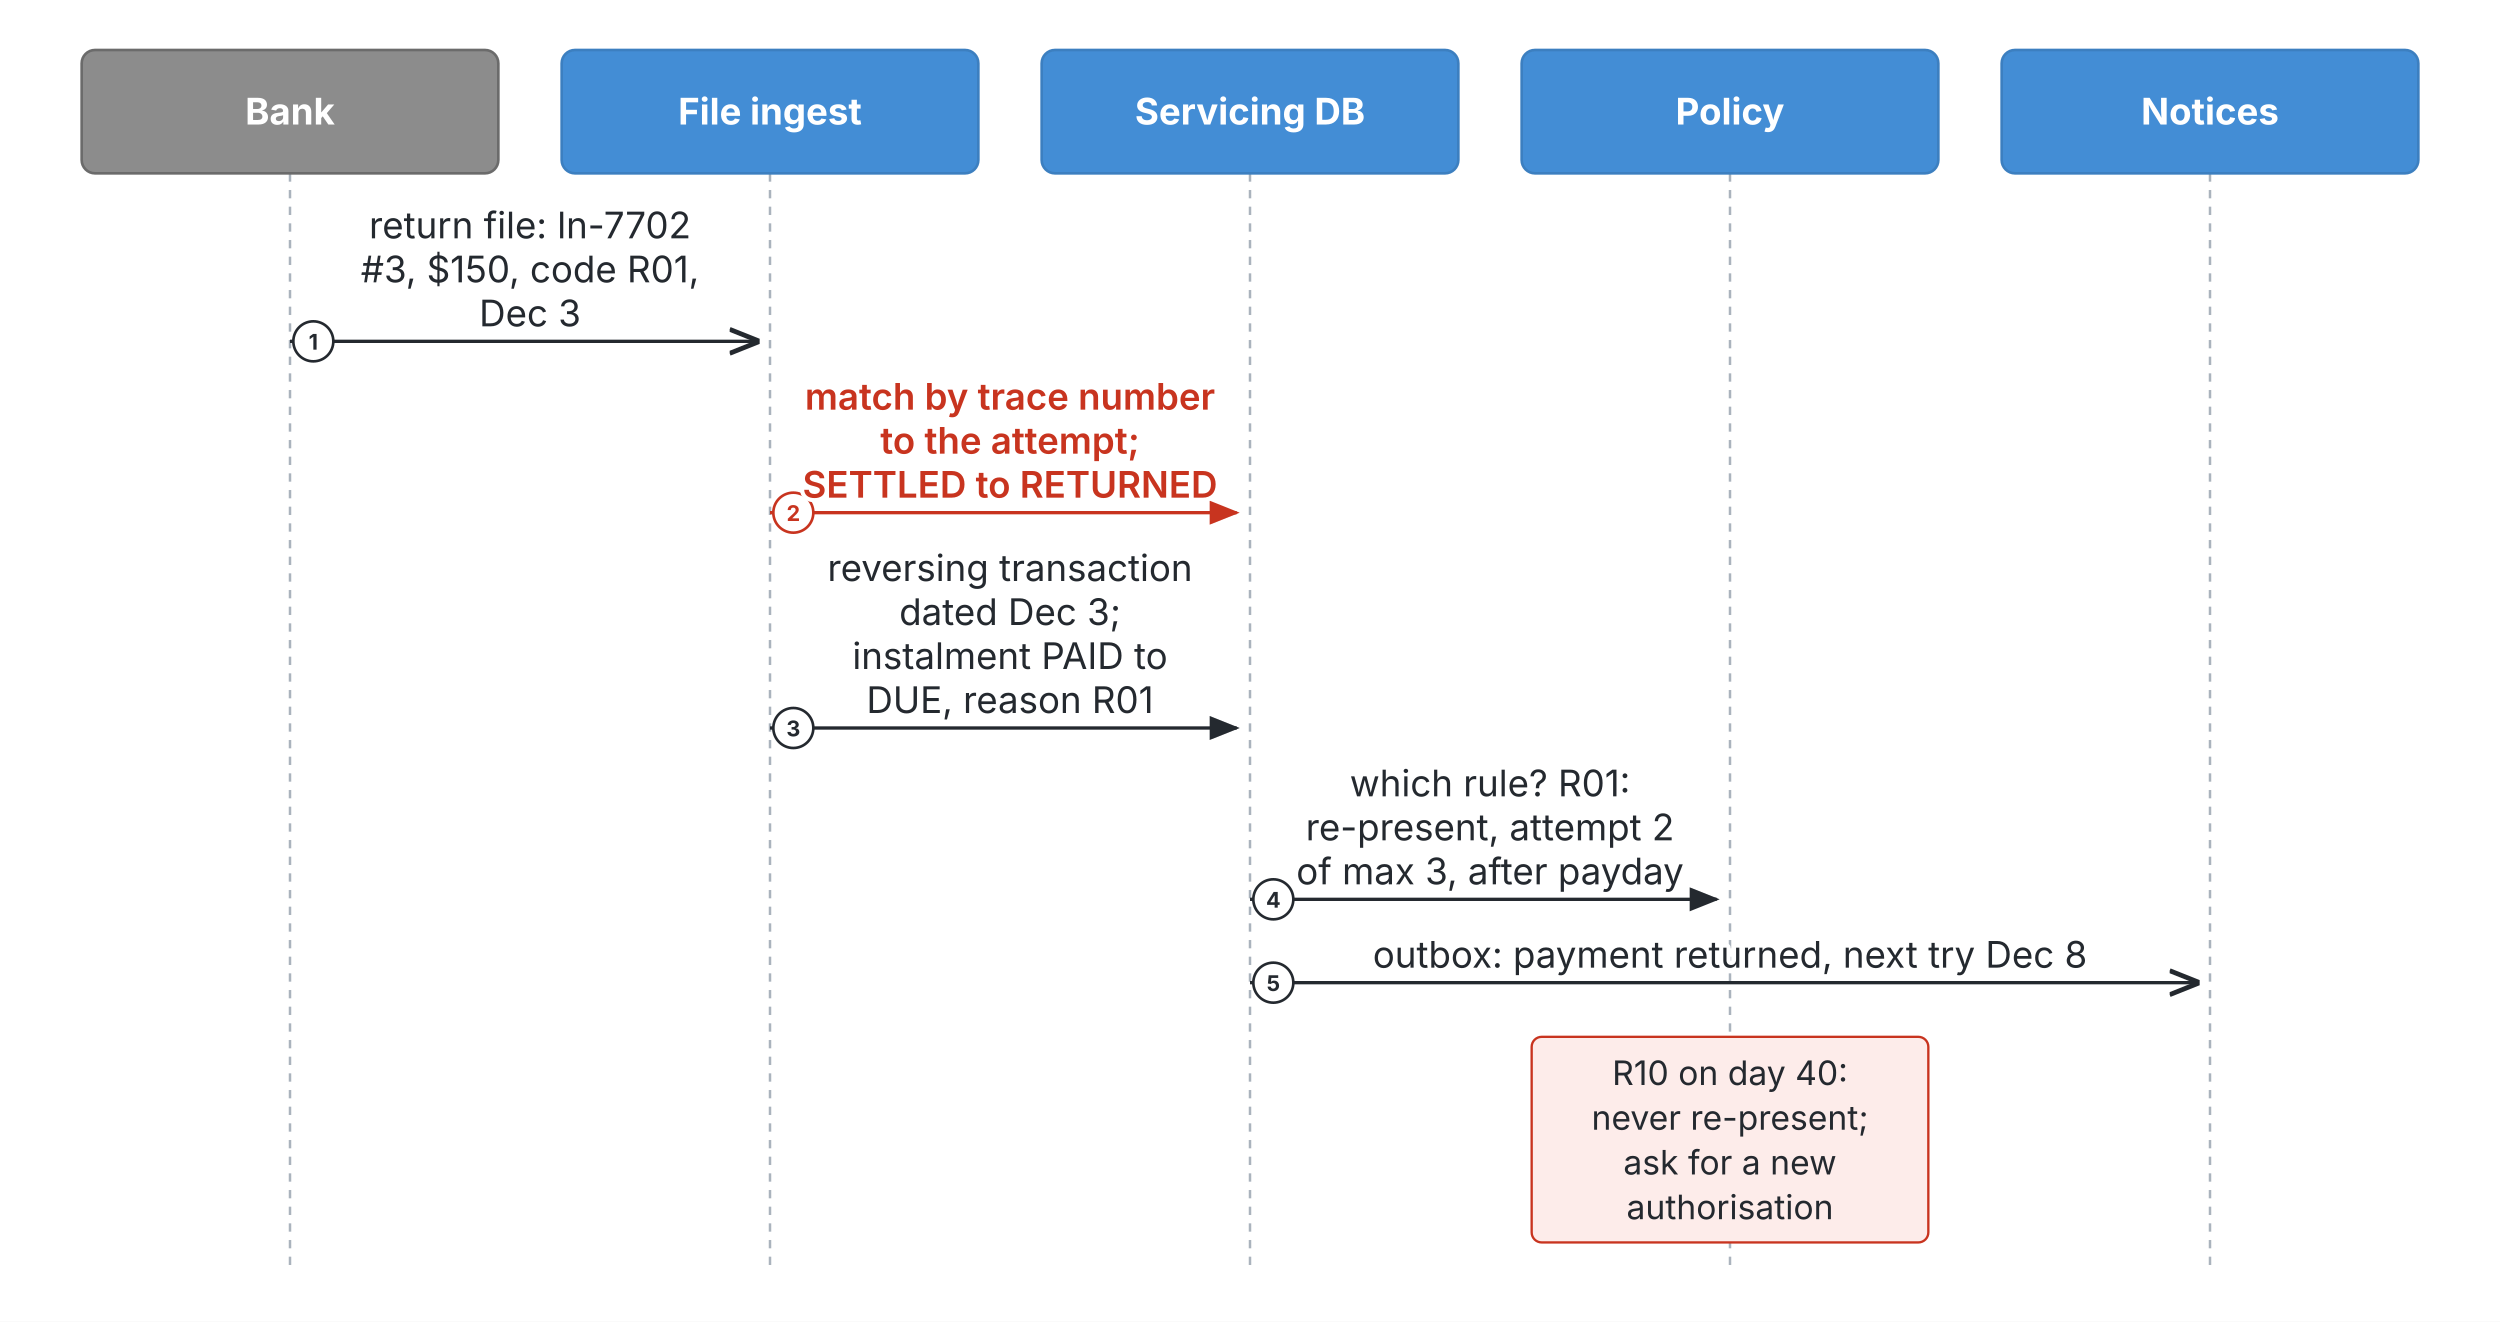
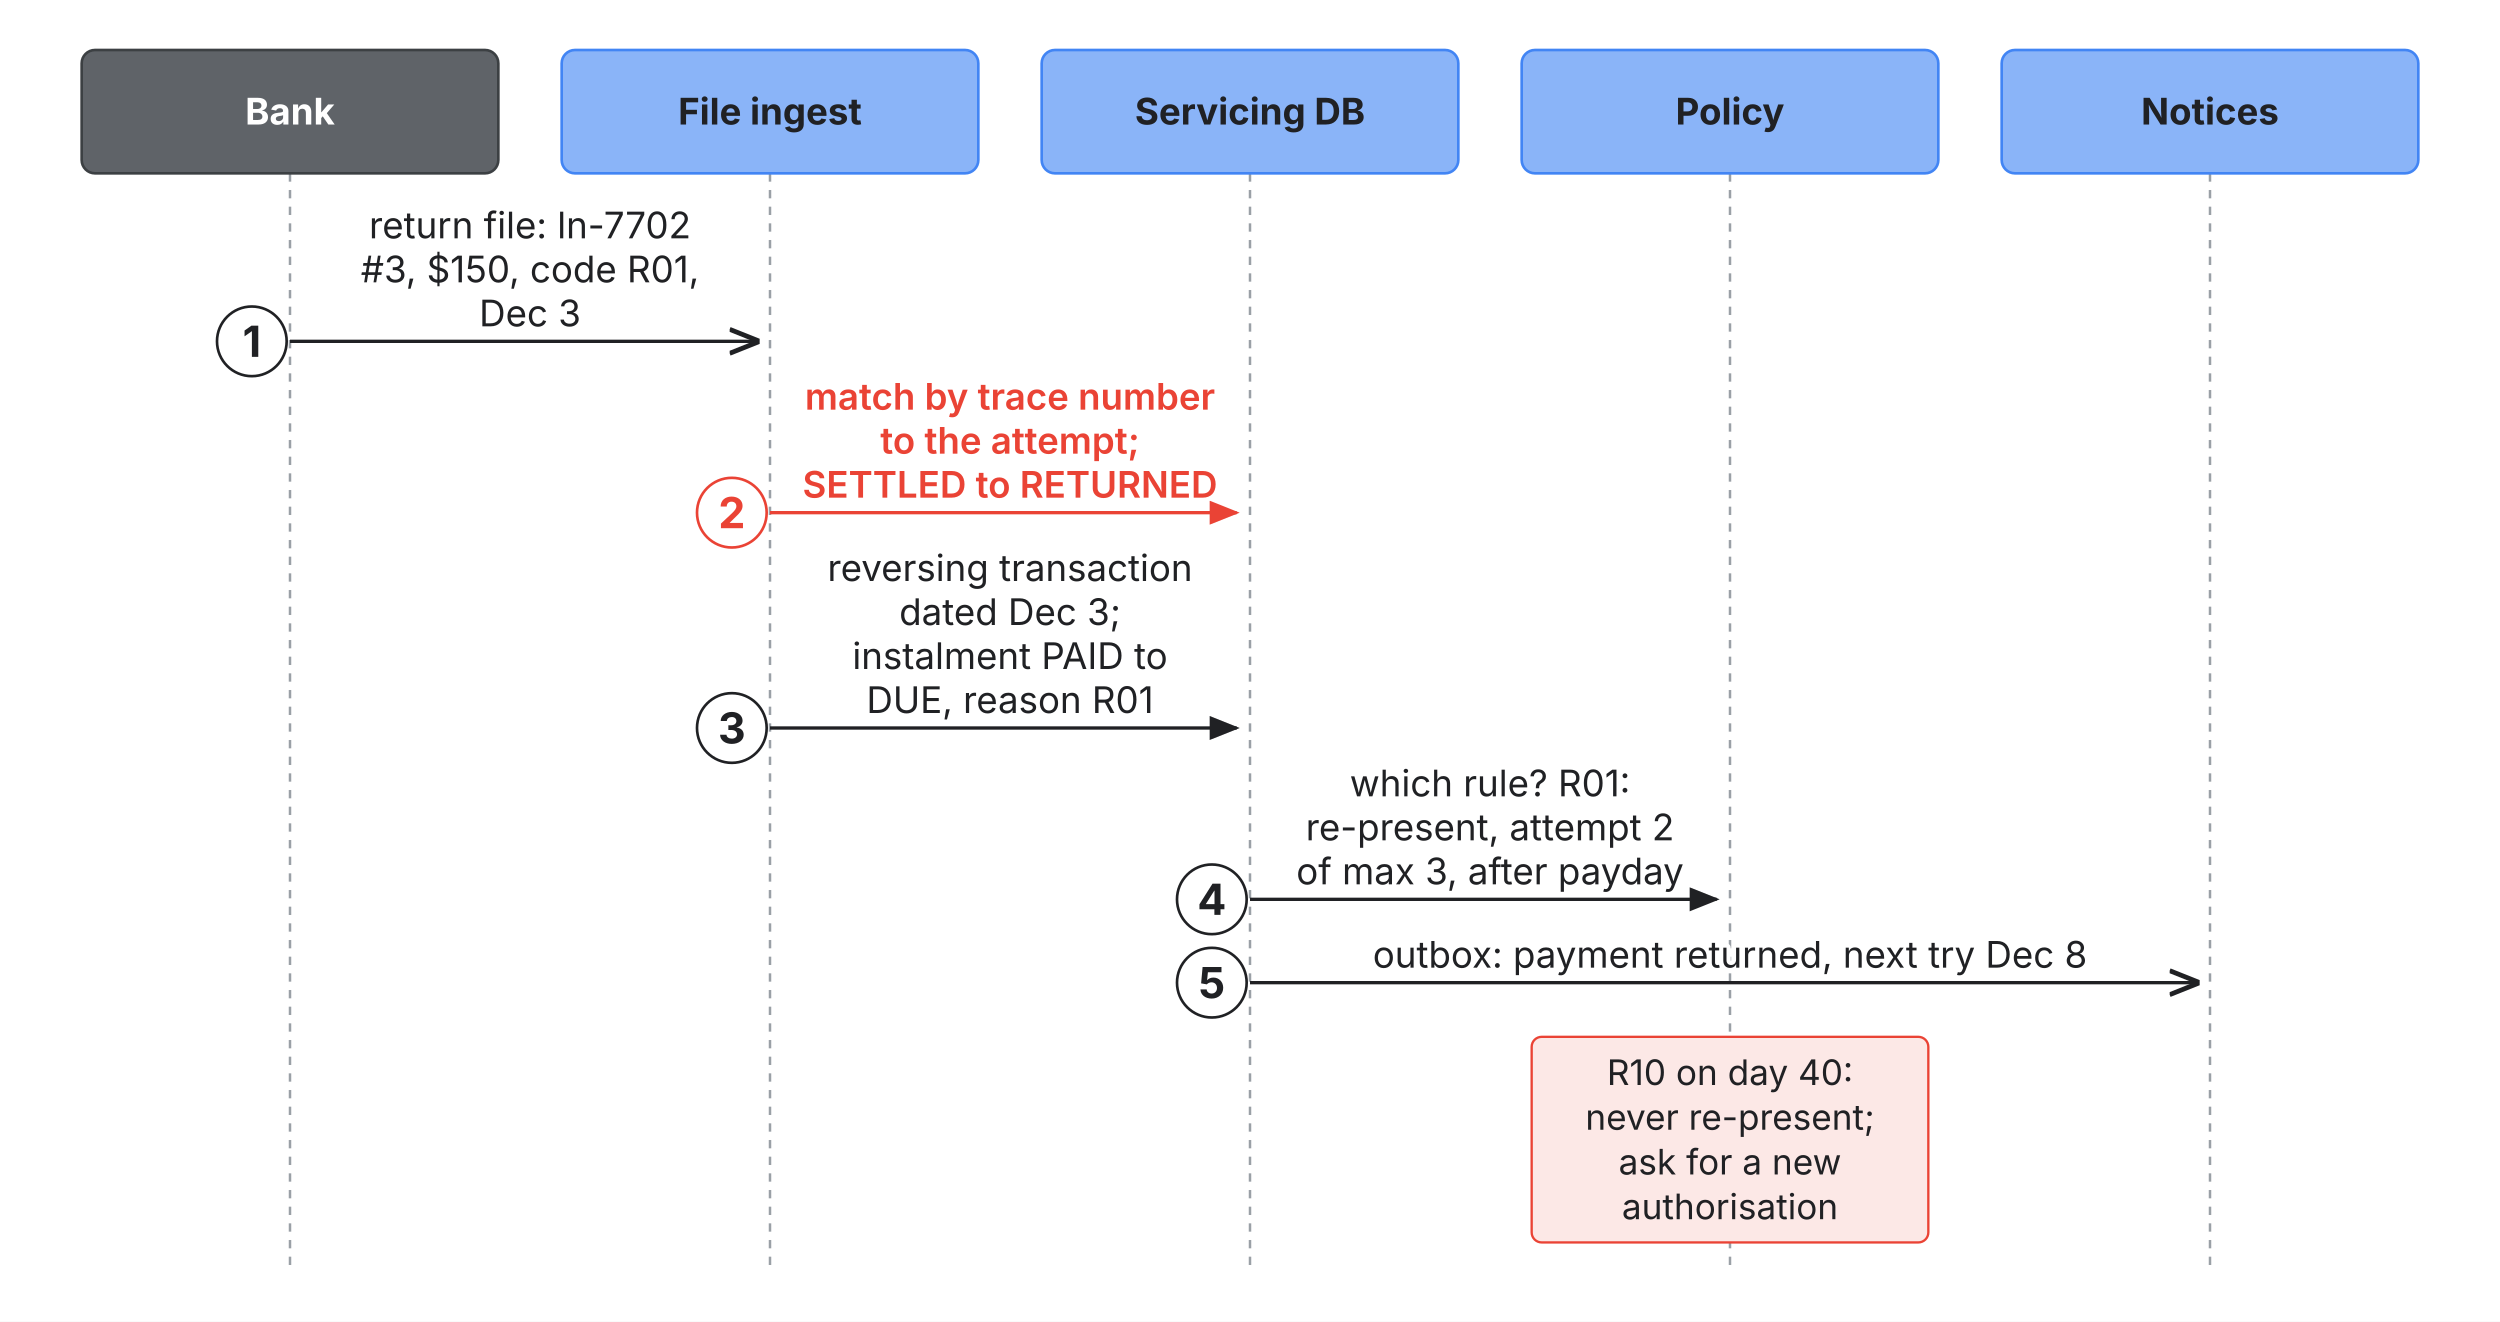
<svg xmlns="http://www.w3.org/2000/svg" class="seq" viewBox="0 0 1500 793" width="1500" height="793">
  <defs>
-     <marker id="sq-f-24292f" viewBox="0 0 10 10" refX="9" refY="5" markerWidth="9" markerHeight="9" orient="auto">
-       <path d="M0,1 L10,5 L0,9 z" fill="#24292f" />
+     <marker id="sq-f-ea4335" viewBox="0 0 10 10" refX="9" refY="5" markerWidth="9" markerHeight="9" orient="auto">
+       <path d="M0,1 L10,5 L0,9 z" fill="#ea4335" />
    </marker>
-     <marker id="sq-o-24292f" viewBox="0 0 10 10" refX="9" refY="5" markerWidth="9" markerHeight="9" orient="auto">
-       <path d="M0,1 L10,5 L0,9" fill="none" stroke="#24292f" stroke-width="1.6" />
+     <marker id="sq-o-ea4335" viewBox="0 0 10 10" refX="9" refY="5" markerWidth="9" markerHeight="9" orient="auto">
+       <path d="M0,1 L10,5 L0,9" fill="none" stroke="#ea4335" stroke-width="1.6" />
    </marker>
-     <marker id="sq-f-c8341f" viewBox="0 0 10 10" refX="9" refY="5" markerWidth="9" markerHeight="9" orient="auto">
-       <path d="M0,1 L10,5 L0,9 z" fill="#c8341f" />
+     <marker id="sq-f-202124" viewBox="0 0 10 10" refX="9" refY="5" markerWidth="9" markerHeight="9" orient="auto">
+       <path d="M0,1 L10,5 L0,9 z" fill="#202124" />
    </marker>
-     <marker id="sq-o-c8341f" viewBox="0 0 10 10" refX="9" refY="5" markerWidth="9" markerHeight="9" orient="auto">
-       <path d="M0,1 L10,5 L0,9" fill="none" stroke="#c8341f" stroke-width="1.6" />
+     <marker id="sq-o-202124" viewBox="0 0 10 10" refX="9" refY="5" markerWidth="9" markerHeight="9" orient="auto">
+       <path d="M0,1 L10,5 L0,9" fill="none" stroke="#202124" stroke-width="1.6" />
    </marker>
-     <marker id="sq-f-2d8a4e" viewBox="0 0 10 10" refX="9" refY="5" markerWidth="9" markerHeight="9" orient="auto">
-       <path d="M0,1 L10,5 L0,9 z" fill="#2d8a4e" />
+     <marker id="sq-f-34a853" viewBox="0 0 10 10" refX="9" refY="5" markerWidth="9" markerHeight="9" orient="auto">
+       <path d="M0,1 L10,5 L0,9 z" fill="#34a853" />
    </marker>
-     <marker id="sq-o-2d8a4e" viewBox="0 0 10 10" refX="9" refY="5" markerWidth="9" markerHeight="9" orient="auto">
-       <path d="M0,1 L10,5 L0,9" fill="none" stroke="#2d8a4e" stroke-width="1.6" />
+     <marker id="sq-o-34a853" viewBox="0 0 10 10" refX="9" refY="5" markerWidth="9" markerHeight="9" orient="auto">
+       <path d="M0,1 L10,5 L0,9" fill="none" stroke="#34a853" stroke-width="1.6" />
    </marker>
  </defs>
  <rect width="1500" height="793" fill="#ffffff" />
-   <line x1="174.0" y1="104" x2="174.0" y2="762.96" stroke="#aab3bd" stroke-width="1.5" stroke-dasharray="5 5" />
-   <rect x="49.0" y="30" width="250" height="74" rx="8" fill="#8c8c8c" stroke="#6b6b6b" stroke-width="1.6" />
-   <text x="174.0" y="74.7" text-anchor="middle" font-family="Inter, Helvetica, Arial, sans-serif" font-size="22" font-weight="700" fill="#ffffff">Bank</text>
-   <line x1="462.0" y1="104" x2="462.0" y2="762.96" stroke="#aab3bd" stroke-width="1.5" stroke-dasharray="5 5" />
-   <rect x="337.0" y="30" width="250" height="74" rx="8" fill="#438dd5" stroke="#3c7fc0" stroke-width="1.6" />
-   <text x="462.0" y="74.7" text-anchor="middle" font-family="Inter, Helvetica, Arial, sans-serif" font-size="22" font-weight="700" fill="#ffffff">File ingest</text>
-   <line x1="750.0" y1="104" x2="750.0" y2="762.96" stroke="#aab3bd" stroke-width="1.5" stroke-dasharray="5 5" />
-   <rect x="625.0" y="30" width="250" height="74" rx="8" fill="#438dd5" stroke="#3c7fc0" stroke-width="1.6" />
-   <text x="750.0" y="74.7" text-anchor="middle" font-family="Inter, Helvetica, Arial, sans-serif" font-size="22" font-weight="700" fill="#ffffff">Servicing DB</text>
-   <line x1="1038.0" y1="104" x2="1038.0" y2="762.96" stroke="#aab3bd" stroke-width="1.5" stroke-dasharray="5 5" />
-   <rect x="913.0" y="30" width="250" height="74" rx="8" fill="#438dd5" stroke="#3c7fc0" stroke-width="1.6" />
-   <text x="1038.0" y="74.7" text-anchor="middle" font-family="Inter, Helvetica, Arial, sans-serif" font-size="22" font-weight="700" fill="#ffffff">Policy</text>
-   <line x1="1326.0" y1="104" x2="1326.0" y2="762.96" stroke="#aab3bd" stroke-width="1.5" stroke-dasharray="5 5" />
-   <rect x="1201.0" y="30" width="250" height="74" rx="8" fill="#438dd5" stroke="#3c7fc0" stroke-width="1.6" />
-   <text x="1326.0" y="74.7" text-anchor="middle" font-family="Inter, Helvetica, Arial, sans-serif" font-size="22" font-weight="700" fill="#ffffff">Notices</text>
-   <line x1="174.0" y1="204.8" x2="454.0" y2="204.8" stroke="#24292f" stroke-width="2" marker-end="url(#sq-o-24292f)" />
-   <circle cx="188.0" cy="204.8" r="12" fill="#ffffff" stroke="#24292f" stroke-width="1.6" />
-   <text x="188.0" y="209.8" text-anchor="middle" font-family="Inter, Helvetica, Arial, sans-serif" font-size="13" font-weight="700" fill="#24292f">1</text>
-   <text x="318.0" y="143.0" text-anchor="middle" font-family="Inter, Helvetica, Arial, sans-serif" font-size="22" fill="#24292f" font-weight="400" paint-order="stroke" stroke="#ffffff" stroke-width="5" stroke-linejoin="round">return file: ln-7702</text>
-   <text x="318.0" y="169.4" text-anchor="middle" font-family="Inter, Helvetica, Arial, sans-serif" font-size="22" fill="#24292f" font-weight="400" paint-order="stroke" stroke="#ffffff" stroke-width="5" stroke-linejoin="round">#3, $150, code R01,</text>
-   <text x="318.0" y="195.8" text-anchor="middle" font-family="Inter, Helvetica, Arial, sans-serif" font-size="22" fill="#24292f" font-weight="400" paint-order="stroke" stroke="#ffffff" stroke-width="5" stroke-linejoin="round">Dec 3</text>
-   <line x1="462.0" y1="307.6" x2="742.0" y2="307.6" stroke="#c8341f" stroke-width="2" marker-end="url(#sq-f-c8341f)" />
-   <circle cx="476.0" cy="307.6" r="12" fill="#ffffff" stroke="#c8341f" stroke-width="1.6" />
-   <text x="476.0" y="312.6" text-anchor="middle" font-family="Inter, Helvetica, Arial, sans-serif" font-size="13" font-weight="700" fill="#c8341f">2</text>
-   <text x="606.0" y="245.8" text-anchor="middle" font-family="Inter, Helvetica, Arial, sans-serif" font-size="22" fill="#c8341f" font-weight="600" paint-order="stroke" stroke="#ffffff" stroke-width="5" stroke-linejoin="round">match by trace number</text>
-   <text x="606.0" y="272.2" text-anchor="middle" font-family="Inter, Helvetica, Arial, sans-serif" font-size="22" fill="#c8341f" font-weight="600" paint-order="stroke" stroke="#ffffff" stroke-width="5" stroke-linejoin="round">to the attempt;</text>
-   <text x="606.0" y="298.6" text-anchor="middle" font-family="Inter, Helvetica, Arial, sans-serif" font-size="22" fill="#c8341f" font-weight="600" paint-order="stroke" stroke="#ffffff" stroke-width="5" stroke-linejoin="round">SETTLED to RETURNED</text>
-   <line x1="462.0" y1="436.8" x2="742.0" y2="436.8" stroke="#24292f" stroke-width="2" marker-end="url(#sq-f-24292f)" />
-   <circle cx="476.0" cy="436.8" r="12" fill="#ffffff" stroke="#24292f" stroke-width="1.6" />
-   <text x="476.0" y="441.8" text-anchor="middle" font-family="Inter, Helvetica, Arial, sans-serif" font-size="13" font-weight="700" fill="#24292f">3</text>
-   <text x="606.0" y="348.6" text-anchor="middle" font-family="Inter, Helvetica, Arial, sans-serif" font-size="22" fill="#24292f" font-weight="400" paint-order="stroke" stroke="#ffffff" stroke-width="5" stroke-linejoin="round">reversing transaction</text>
-   <text x="606.0" y="375.0" text-anchor="middle" font-family="Inter, Helvetica, Arial, sans-serif" font-size="22" fill="#24292f" font-weight="400" paint-order="stroke" stroke="#ffffff" stroke-width="5" stroke-linejoin="round">dated Dec 3;</text>
-   <text x="606.0" y="401.4" text-anchor="middle" font-family="Inter, Helvetica, Arial, sans-serif" font-size="22" fill="#24292f" font-weight="400" paint-order="stroke" stroke="#ffffff" stroke-width="5" stroke-linejoin="round">instalment PAID to</text>
-   <text x="606.0" y="427.8" text-anchor="middle" font-family="Inter, Helvetica, Arial, sans-serif" font-size="22" fill="#24292f" font-weight="400" paint-order="stroke" stroke="#ffffff" stroke-width="5" stroke-linejoin="round">DUE, reason R01</text>
-   <line x1="750.0" y1="539.6" x2="1030.0" y2="539.6" stroke="#24292f" stroke-width="2" marker-end="url(#sq-f-24292f)" />
-   <circle cx="764.0" cy="539.6" r="12" fill="#ffffff" stroke="#24292f" stroke-width="1.6" />
-   <text x="764.0" y="544.6" text-anchor="middle" font-family="Inter, Helvetica, Arial, sans-serif" font-size="13" font-weight="700" fill="#24292f">4</text>
-   <text x="894.0" y="477.8" text-anchor="middle" font-family="Inter, Helvetica, Arial, sans-serif" font-size="22" fill="#24292f" font-weight="400" paint-order="stroke" stroke="#ffffff" stroke-width="5" stroke-linejoin="round">which rule? R01:</text>
-   <text x="894.0" y="504.2" text-anchor="middle" font-family="Inter, Helvetica, Arial, sans-serif" font-size="22" fill="#24292f" font-weight="400" paint-order="stroke" stroke="#ffffff" stroke-width="5" stroke-linejoin="round">re-present, attempt 2</text>
-   <text x="894.0" y="530.6" text-anchor="middle" font-family="Inter, Helvetica, Arial, sans-serif" font-size="22" fill="#24292f" font-weight="400" paint-order="stroke" stroke="#ffffff" stroke-width="5" stroke-linejoin="round">of max 3, after payday</text>
-   <line x1="750.0" y1="589.6" x2="1318.0" y2="589.6" stroke="#24292f" stroke-width="2" marker-end="url(#sq-o-24292f)" />
-   <circle cx="764.0" cy="589.6" r="12" fill="#ffffff" stroke="#24292f" stroke-width="1.6" />
-   <text x="764.0" y="594.6" text-anchor="middle" font-family="Inter, Helvetica, Arial, sans-serif" font-size="13" font-weight="700" fill="#24292f">5</text>
-   <text x="1038.0" y="580.6" text-anchor="middle" font-family="Inter, Helvetica, Arial, sans-serif" font-size="22" fill="#24292f" font-weight="400" paint-order="stroke" stroke="#ffffff" stroke-width="5" stroke-linejoin="round">outbox: payment returned, next try Dec 8</text>
-   <rect x="919.0" y="622.1" width="238.0" height="123.36" rx="6" fill="#fdecea" stroke="#c8341f" stroke-width="1.4" />
-   <text x="1038.0" y="651.0" text-anchor="middle" font-family="Inter, Helvetica, Arial, sans-serif" font-size="20.2" fill="#24292f">R10 on day 40:</text>
-   <text x="1038.0" y="677.84" text-anchor="middle" font-family="Inter, Helvetica, Arial, sans-serif" font-size="20.2" fill="#24292f">never re-present;</text>
-   <text x="1038.0" y="704.68" text-anchor="middle" font-family="Inter, Helvetica, Arial, sans-serif" font-size="20.2" fill="#24292f">ask for a new</text>
-   <text x="1038.0" y="731.52" text-anchor="middle" font-family="Inter, Helvetica, Arial, sans-serif" font-size="20.2" fill="#24292f">authorisation</text>
+   <g data-k="p:bk">
+     <line x1="174.0" y1="104" x2="174.0" y2="762.96" stroke="#9aa0a6" stroke-width="1.5" stroke-dasharray="5 5" />
+     <rect x="49.0" y="30" width="250" height="74" rx="8" fill="#5f6368" stroke="#3c4043" stroke-width="1.6" />
+     <text x="174.0" y="74.7" text-anchor="middle" font-family="Inter, Roboto, sans-serif" font-size="22" font-weight="700" fill="#ffffff">Bank</text>
+   </g>
+   <g data-k="p:ig">
+     <line x1="462.0" y1="104" x2="462.0" y2="762.96" stroke="#9aa0a6" stroke-width="1.5" stroke-dasharray="5 5" />
+     <rect x="337.0" y="30" width="250" height="74" rx="8" fill="#8ab4f8" stroke="#4285f4" stroke-width="1.6" />
+     <text x="462.0" y="74.7" text-anchor="middle" font-family="Inter, Roboto, sans-serif" font-size="22" font-weight="700" fill="#202124">File ingest</text>
+   </g>
+   <g data-k="p:db">
+     <line x1="750.0" y1="104" x2="750.0" y2="762.96" stroke="#9aa0a6" stroke-width="1.5" stroke-dasharray="5 5" />
+     <rect x="625.0" y="30" width="250" height="74" rx="8" fill="#8ab4f8" stroke="#4285f4" stroke-width="1.6" />
+     <text x="750.0" y="74.7" text-anchor="middle" font-family="Inter, Roboto, sans-serif" font-size="22" font-weight="700" fill="#202124">Servicing DB</text>
+   </g>
+   <g data-k="p:po">
+     <line x1="1038.0" y1="104" x2="1038.0" y2="762.96" stroke="#9aa0a6" stroke-width="1.5" stroke-dasharray="5 5" />
+     <rect x="913.0" y="30" width="250" height="74" rx="8" fill="#8ab4f8" stroke="#4285f4" stroke-width="1.6" />
+     <text x="1038.0" y="74.7" text-anchor="middle" font-family="Inter, Roboto, sans-serif" font-size="22" font-weight="700" fill="#202124">Policy</text>
+   </g>
+   <g data-k="p:nt">
+     <line x1="1326.0" y1="104" x2="1326.0" y2="762.96" stroke="#9aa0a6" stroke-width="1.5" stroke-dasharray="5 5" />
+     <rect x="1201.0" y="30" width="250" height="74" rx="8" fill="#8ab4f8" stroke="#4285f4" stroke-width="1.6" />
+     <text x="1326.0" y="74.7" text-anchor="middle" font-family="Inter, Roboto, sans-serif" font-size="22" font-weight="700" fill="#202124">Notices</text>
+   </g>
+   <g data-k="s:0">
+     <line x1="174.0" y1="204.8" x2="454.0" y2="204.8" stroke="#202124" stroke-width="2" marker-end="url(#sq-o-202124)" />
+     <circle cx="151.1" cy="204.8" r="20.9" fill="#ffffff" stroke="#202124" stroke-width="1.6" />
+     <text x="151.1" y="214.1" text-anchor="middle" font-family="Inter, Roboto, sans-serif" font-size="25.7" font-weight="700" fill="#202124">1</text>
+     <text x="318.0" y="143.0" text-anchor="middle" font-family="Inter, Roboto, sans-serif" font-size="22" fill="#202124" font-weight="400" paint-order="stroke" stroke="#ffffff" stroke-width="5" stroke-linejoin="round">return file: ln-7702</text>
+     <text x="318.0" y="169.4" text-anchor="middle" font-family="Inter, Roboto, sans-serif" font-size="22" fill="#202124" font-weight="400" paint-order="stroke" stroke="#ffffff" stroke-width="5" stroke-linejoin="round">#3, $150, code R01,</text>
+     <text x="318.0" y="195.8" text-anchor="middle" font-family="Inter, Roboto, sans-serif" font-size="22" fill="#202124" font-weight="400" paint-order="stroke" stroke="#ffffff" stroke-width="5" stroke-linejoin="round">Dec 3</text>
+   </g>
+   <g data-k="s:1">
+     <line x1="462.0" y1="307.6" x2="742.0" y2="307.6" stroke="#ea4335" stroke-width="2" marker-end="url(#sq-f-ea4335)" />
+     <circle cx="439.1" cy="307.6" r="20.9" fill="#ffffff" stroke="#ea4335" stroke-width="1.6" />
+     <text x="439.1" y="316.9" text-anchor="middle" font-family="Inter, Roboto, sans-serif" font-size="25.7" font-weight="700" fill="#ea4335">2</text>
+     <text x="606.0" y="245.8" text-anchor="middle" font-family="Inter, Roboto, sans-serif" font-size="22" fill="#ea4335" font-weight="600" paint-order="stroke" stroke="#ffffff" stroke-width="5" stroke-linejoin="round">match by trace number</text>
+     <text x="606.0" y="272.2" text-anchor="middle" font-family="Inter, Roboto, sans-serif" font-size="22" fill="#ea4335" font-weight="600" paint-order="stroke" stroke="#ffffff" stroke-width="5" stroke-linejoin="round">to the attempt;</text>
+     <text x="606.0" y="298.6" text-anchor="middle" font-family="Inter, Roboto, sans-serif" font-size="22" fill="#ea4335" font-weight="600" paint-order="stroke" stroke="#ffffff" stroke-width="5" stroke-linejoin="round">SETTLED to RETURNED</text>
+   </g>
+   <g data-k="s:2">
+     <line x1="462.0" y1="436.8" x2="742.0" y2="436.8" stroke="#202124" stroke-width="2" marker-end="url(#sq-f-202124)" />
+     <circle cx="439.1" cy="436.8" r="20.9" fill="#ffffff" stroke="#202124" stroke-width="1.6" />
+     <text x="439.1" y="446.1" text-anchor="middle" font-family="Inter, Roboto, sans-serif" font-size="25.7" font-weight="700" fill="#202124">3</text>
+     <text x="606.0" y="348.6" text-anchor="middle" font-family="Inter, Roboto, sans-serif" font-size="22" fill="#202124" font-weight="400" paint-order="stroke" stroke="#ffffff" stroke-width="5" stroke-linejoin="round">reversing transaction</text>
+     <text x="606.0" y="375.0" text-anchor="middle" font-family="Inter, Roboto, sans-serif" font-size="22" fill="#202124" font-weight="400" paint-order="stroke" stroke="#ffffff" stroke-width="5" stroke-linejoin="round">dated Dec 3;</text>
+     <text x="606.0" y="401.4" text-anchor="middle" font-family="Inter, Roboto, sans-serif" font-size="22" fill="#202124" font-weight="400" paint-order="stroke" stroke="#ffffff" stroke-width="5" stroke-linejoin="round">instalment PAID to</text>
+     <text x="606.0" y="427.8" text-anchor="middle" font-family="Inter, Roboto, sans-serif" font-size="22" fill="#202124" font-weight="400" paint-order="stroke" stroke="#ffffff" stroke-width="5" stroke-linejoin="round">DUE, reason R01</text>
+   </g>
+   <g data-k="s:3">
+     <line x1="750.0" y1="539.6" x2="1030.0" y2="539.6" stroke="#202124" stroke-width="2" marker-end="url(#sq-f-202124)" />
+     <circle cx="727.1" cy="539.6" r="20.9" fill="#ffffff" stroke="#202124" stroke-width="1.6" />
+     <text x="727.1" y="548.9" text-anchor="middle" font-family="Inter, Roboto, sans-serif" font-size="25.7" font-weight="700" fill="#202124">4</text>
+     <text x="894.0" y="477.8" text-anchor="middle" font-family="Inter, Roboto, sans-serif" font-size="22" fill="#202124" font-weight="400" paint-order="stroke" stroke="#ffffff" stroke-width="5" stroke-linejoin="round">which rule? R01:</text>
+     <text x="894.0" y="504.2" text-anchor="middle" font-family="Inter, Roboto, sans-serif" font-size="22" fill="#202124" font-weight="400" paint-order="stroke" stroke="#ffffff" stroke-width="5" stroke-linejoin="round">re-present, attempt 2</text>
+     <text x="894.0" y="530.6" text-anchor="middle" font-family="Inter, Roboto, sans-serif" font-size="22" fill="#202124" font-weight="400" paint-order="stroke" stroke="#ffffff" stroke-width="5" stroke-linejoin="round">of max 3, after payday</text>
+   </g>
+   <g data-k="s:4">
+     <line x1="750.0" y1="589.6" x2="1318.0" y2="589.6" stroke="#202124" stroke-width="2" marker-end="url(#sq-o-202124)" />
+     <circle cx="727.1" cy="589.6" r="20.9" fill="#ffffff" stroke="#202124" stroke-width="1.6" />
+     <text x="727.1" y="598.9" text-anchor="middle" font-family="Inter, Roboto, sans-serif" font-size="25.7" font-weight="700" fill="#202124">5</text>
+     <text x="1038.0" y="580.6" text-anchor="middle" font-family="Inter, Roboto, sans-serif" font-size="22" fill="#202124" font-weight="400" paint-order="stroke" stroke="#ffffff" stroke-width="5" stroke-linejoin="round">outbox: payment returned, next try Dec 8</text>
+   </g>
+   <g data-k="s:5">
+     <rect x="919.0" y="622.1" width="238.0" height="123.36" rx="6" fill="#fce8e6" stroke="#ea4335" stroke-width="1.4" />
+     <text x="1038.0" y="651.0" text-anchor="middle" font-family="Inter, Roboto, sans-serif" font-size="21.1" fill="#202124">R10 on day 40:</text>
+     <text x="1038.0" y="677.84" text-anchor="middle" font-family="Inter, Roboto, sans-serif" font-size="21.1" fill="#202124">never re-present;</text>
+     <text x="1038.0" y="704.68" text-anchor="middle" font-family="Inter, Roboto, sans-serif" font-size="21.1" fill="#202124">ask for a new</text>
+     <text x="1038.0" y="731.52" text-anchor="middle" font-family="Inter, Roboto, sans-serif" font-size="21.1" fill="#202124">authorisation</text>
+   </g>
</svg>
